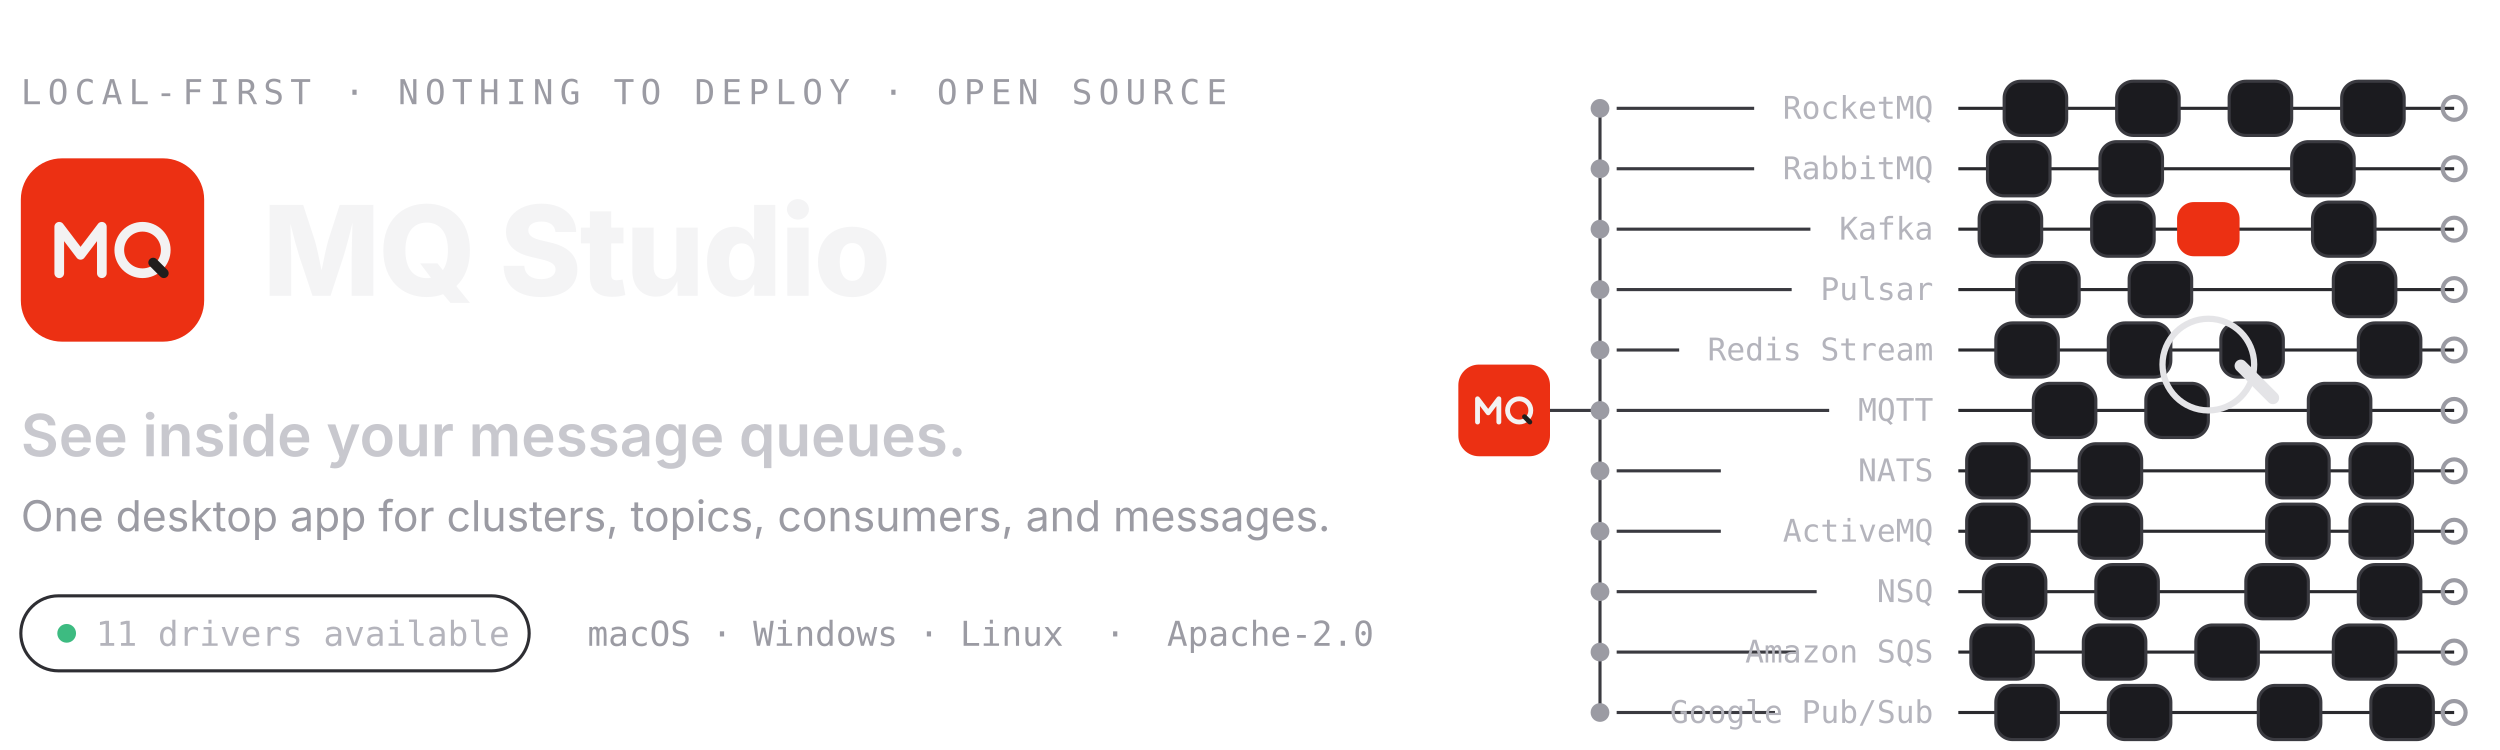
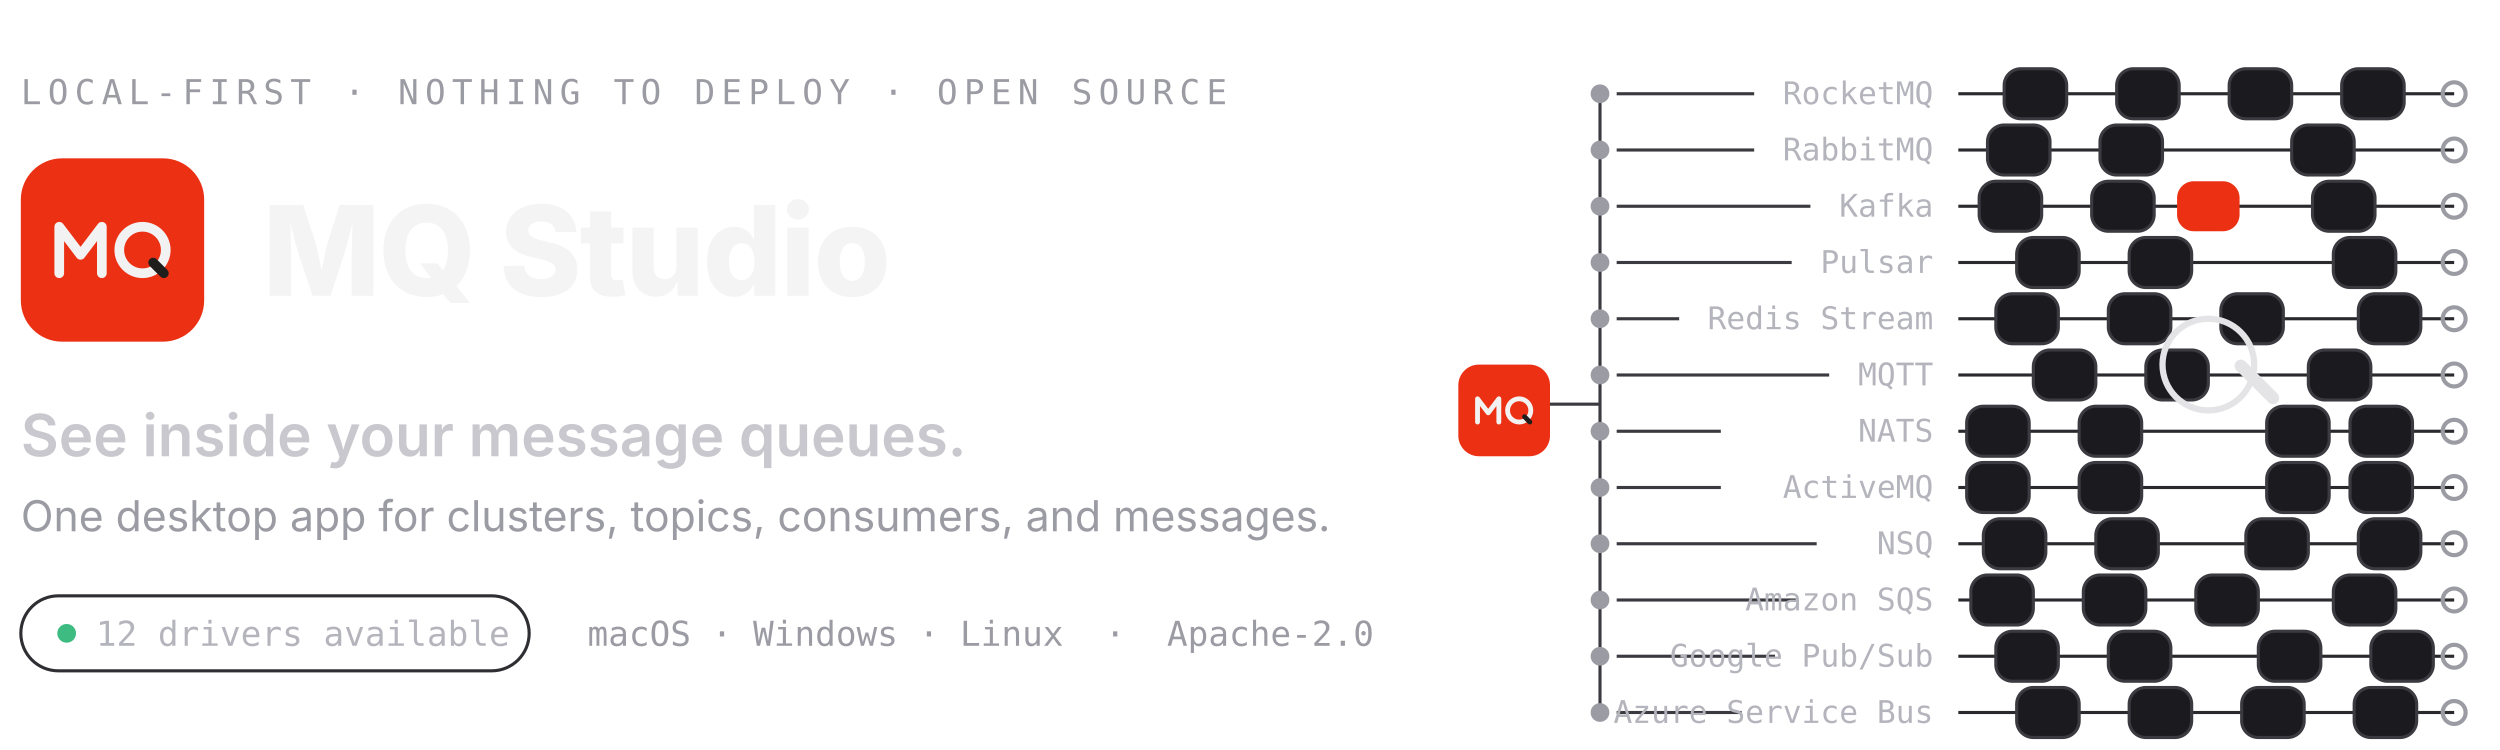
<svg xmlns="http://www.w3.org/2000/svg" width="1200" height="360" viewBox="0 0 1200 360" role="img" aria-labelledby="t d">
  <text x="10" y="50" font-family="ui-monospace,'SF Mono',Menlo,Consolas,monospace" font-size="16.5" letter-spacing="3" fill="#9B9BA3">LOCAL-FIRST · NOTHING TO DEPLOY · OPEN SOURCE</text>
  <g id="lockup">
    <rect x="10" y="76" width="88" height="88" rx="19.8" fill="#EC3013" />
    <g transform="translate(22.86 96.761) scale(0.46478)" fill="none" stroke-width="10">
      <path d="M12 74 L12 26 L34 55 L56 26 L56 74" stroke="#F3F2F2" stroke-linejoin="round" stroke-linecap="round" />
      <circle cx="98" cy="50" r="24" stroke="#F3F2F2" />
      <line x1="109" y1="63" x2="120" y2="74" stroke="#201E1D" stroke-linecap="round" />
    </g>
    <text x="126" y="142" font-family="-apple-system,'PingFang SC','Segoe UI','Microsoft YaHei',system-ui,sans-serif" font-size="60" font-weight="800" letter-spacing="-1" fill="#F4F4F5">MQ Studio</text>
  </g>
  <text x="10" y="219" font-family="-apple-system,'PingFang SC','Segoe UI','Microsoft YaHei',system-ui,sans-serif" font-size="28" font-weight="600" fill="#C8C8CE">See inside your message queues.</text>
  <text x="10" y="255" font-family="-apple-system,'PingFang SC','Segoe UI','Microsoft YaHei',system-ui,sans-serif" font-size="20.5" fill="#9B9BA3">One desktop app for clusters, topics, consumers, and messages.</text>
  <g id="meta">
    <rect x="10" y="286" width="244" height="36" rx="18" fill="none" stroke="#2E2E33" stroke-width="1.5" />
    <circle cx="32" cy="304" r="4.5" fill="#3DBB81" />
-     <text x="46" y="310" font-family="ui-monospace,'SF Mono',Menlo,Consolas,monospace" font-size="16.5" fill="#B4B4BC">11 drivers available</text>
+     <text x="46" y="310" font-family="ui-monospace,'SF Mono',Menlo,Consolas,monospace" font-size="16.5" fill="#B4B4BC">12 drivers available</text>
    <text x="282" y="310" font-family="ui-monospace,'SF Mono',Menlo,Consolas,monospace" font-size="16.5" fill="#9B9BA3">macOS · Windows · Linux  ·  Apache-2.0</text>
  </g>
  <g id="drivers">
    <rect x="700" y="175" width="44" height="44" rx="9.9" fill="#EC3013" />
    <g transform="translate(706.43 185.38) scale(0.23239)" fill="none" stroke-width="10">
      <path d="M12 74 L12 26 L34 55 L56 26 L56 74" stroke="#F3F2F2" stroke-linejoin="round" stroke-linecap="round" />
      <circle cx="98" cy="50" r="24" stroke="#F3F2F2" />
      <line x1="109" y1="63" x2="120" y2="74" stroke="#201E1D" stroke-linecap="round" />
    </g>
-     <line x1="744" y1="197" x2="768" y2="197" stroke="#3A3A40" stroke-width="1.5" />
-     <line x1="768" y1="52" x2="768" y2="342" stroke="#3A3A40" stroke-width="1.5" />
-     <line x1="776" y1="52" x2="842" y2="52" stroke="#3A3A40" stroke-width="1.5" />
-     <text x="928" y="57" text-anchor="end" font-family="ui-monospace,'SF Mono',Menlo,Consolas,monospace" font-size="15" fill="#B4B4BC">RocketMQ</text>
-     <line x1="940" y1="52" x2="1178" y2="52" stroke="#2A2A2E" stroke-width="1.5" />
-     <circle cx="768" cy="52" r="4.5" fill="#9B9BA3" />
-     <circle cx="1178" cy="52" r="5.5" fill="none" stroke="#9B9BA3" stroke-width="2" />
-     <rect x="962" y="39" width="30" height="26" rx="8" fill="#1B1B1F" stroke="#3A3A40" stroke-width="1.5" />
-     <rect x="1016" y="39" width="30" height="26" rx="8" fill="#1B1B1F" stroke="#3A3A40" stroke-width="1.5" />
-     <rect x="1070" y="39" width="30" height="26" rx="8" fill="#1B1B1F" stroke="#3A3A40" stroke-width="1.5" />
-     <rect x="1124" y="39" width="30" height="26" rx="8" fill="#1B1B1F" stroke="#3A3A40" stroke-width="1.5" />
-     <line x1="776" y1="81" x2="842" y2="81" stroke="#3A3A40" stroke-width="1.5" />
-     <text x="928" y="86" text-anchor="end" font-family="ui-monospace,'SF Mono',Menlo,Consolas,monospace" font-size="15" fill="#B4B4BC">RabbitMQ</text>
-     <line x1="940" y1="81" x2="1178" y2="81" stroke="#2A2A2E" stroke-width="1.5" />
-     <circle cx="768" cy="81" r="4.5" fill="#9B9BA3" />
-     <circle cx="1178" cy="81" r="5.5" fill="none" stroke="#9B9BA3" stroke-width="2" />
-     <rect x="954" y="68" width="30" height="26" rx="8" fill="#1B1B1F" stroke="#3A3A40" stroke-width="1.5" />
-     <rect x="1008" y="68" width="30" height="26" rx="8" fill="#1B1B1F" stroke="#3A3A40" stroke-width="1.5" />
-     <rect x="1100" y="68" width="30" height="26" rx="8" fill="#1B1B1F" stroke="#3A3A40" stroke-width="1.5" />
-     <line x1="776" y1="110" x2="869" y2="110" stroke="#3A3A40" stroke-width="1.5" />
-     <text x="928" y="115" text-anchor="end" font-family="ui-monospace,'SF Mono',Menlo,Consolas,monospace" font-size="15" fill="#B4B4BC">Kafka</text>
-     <line x1="940" y1="110" x2="1178" y2="110" stroke="#2A2A2E" stroke-width="1.5" />
-     <circle cx="768" cy="110" r="4.5" fill="#9B9BA3" />
-     <circle cx="1178" cy="110" r="5.5" fill="none" stroke="#9B9BA3" stroke-width="2" />
-     <rect x="950" y="97" width="30" height="26" rx="8" fill="#1B1B1F" stroke="#3A3A40" stroke-width="1.5" />
-     <rect x="1004" y="97" width="30" height="26" rx="8" fill="#1B1B1F" stroke="#3A3A40" stroke-width="1.5" />
-     <rect x="1110" y="97" width="30" height="26" rx="8" fill="#1B1B1F" stroke="#3A3A40" stroke-width="1.5" />
-     <rect x="1045" y="97" width="30" height="26" rx="8" fill="#EC3013" />
-     <line x1="776" y1="139" x2="860" y2="139" stroke="#3A3A40" stroke-width="1.5" />
-     <text x="928" y="144" text-anchor="end" font-family="ui-monospace,'SF Mono',Menlo,Consolas,monospace" font-size="15" fill="#B4B4BC">Pulsar</text>
-     <line x1="940" y1="139" x2="1178" y2="139" stroke="#2A2A2E" stroke-width="1.5" />
-     <circle cx="768" cy="139" r="4.5" fill="#9B9BA3" />
-     <circle cx="1178" cy="139" r="5.5" fill="none" stroke="#9B9BA3" stroke-width="2" />
-     <rect x="968" y="126" width="30" height="26" rx="8" fill="#1B1B1F" stroke="#3A3A40" stroke-width="1.5" />
-     <rect x="1022" y="126" width="30" height="26" rx="8" fill="#1B1B1F" stroke="#3A3A40" stroke-width="1.5" />
-     <rect x="1120" y="126" width="30" height="26" rx="8" fill="#1B1B1F" stroke="#3A3A40" stroke-width="1.5" />
-     <line x1="776" y1="168" x2="806" y2="168" stroke="#3A3A40" stroke-width="1.5" />
-     <text x="928" y="173" text-anchor="end" font-family="ui-monospace,'SF Mono',Menlo,Consolas,monospace" font-size="15" fill="#B4B4BC">Redis Stream</text>
-     <line x1="940" y1="168" x2="1178" y2="168" stroke="#2A2A2E" stroke-width="1.5" />
-     <circle cx="768" cy="168" r="4.5" fill="#9B9BA3" />
-     <circle cx="1178" cy="168" r="5.5" fill="none" stroke="#9B9BA3" stroke-width="2" />
-     <rect x="958" y="155" width="30" height="26" rx="8" fill="#1B1B1F" stroke="#3A3A40" stroke-width="1.5" />
-     <rect x="1012" y="155" width="30" height="26" rx="8" fill="#1B1B1F" stroke="#3A3A40" stroke-width="1.5" />
-     <rect x="1066" y="155" width="30" height="26" rx="8" fill="#1B1B1F" stroke="#3A3A40" stroke-width="1.5" />
-     <rect x="1132" y="155" width="30" height="26" rx="8" fill="#1B1B1F" stroke="#3A3A40" stroke-width="1.5" />
-     <line x1="776" y1="197" x2="878" y2="197" stroke="#3A3A40" stroke-width="1.5" />
-     <text x="928" y="202" text-anchor="end" font-family="ui-monospace,'SF Mono',Menlo,Consolas,monospace" font-size="15" fill="#B4B4BC">MQTT</text>
-     <line x1="940" y1="197" x2="1178" y2="197" stroke="#2A2A2E" stroke-width="1.5" />
-     <circle cx="768" cy="197" r="4.5" fill="#9B9BA3" />
-     <circle cx="1178" cy="197" r="5.5" fill="none" stroke="#9B9BA3" stroke-width="2" />
-     <rect x="976" y="184" width="30" height="26" rx="8" fill="#1B1B1F" stroke="#3A3A40" stroke-width="1.5" />
-     <rect x="1030" y="184" width="30" height="26" rx="8" fill="#1B1B1F" stroke="#3A3A40" stroke-width="1.5" />
-     <rect x="1108" y="184" width="30" height="26" rx="8" fill="#1B1B1F" stroke="#3A3A40" stroke-width="1.5" />
-     <line x1="776" y1="226" x2="826" y2="226" stroke="#3A3A40" stroke-width="1.5" />
-     <text x="928" y="231" text-anchor="end" font-family="ui-monospace,'SF Mono',Menlo,Consolas,monospace" font-size="15" fill="#B4B4BC">NATS</text>
-     <line x1="940" y1="226" x2="1178" y2="226" stroke="#2A2A2E" stroke-width="1.5" />
-     <circle cx="768" cy="226" r="4.5" fill="#9B9BA3" />
-     <circle cx="1178" cy="226" r="5.5" fill="none" stroke="#9B9BA3" stroke-width="2" />
-     <rect x="944" y="213" width="30" height="26" rx="8" fill="#1B1B1F" stroke="#3A3A40" stroke-width="1.5" />
-     <rect x="998" y="213" width="30" height="26" rx="8" fill="#1B1B1F" stroke="#3A3A40" stroke-width="1.5" />
-     <rect x="1088" y="213" width="30" height="26" rx="8" fill="#1B1B1F" stroke="#3A3A40" stroke-width="1.5" />
-     <rect x="1128" y="213" width="30" height="26" rx="8" fill="#1B1B1F" stroke="#3A3A40" stroke-width="1.5" />
-     <line x1="776" y1="255" x2="826" y2="255" stroke="#3A3A40" stroke-width="1.5" />
-     <text x="928" y="260" text-anchor="end" font-family="ui-monospace,'SF Mono',Menlo,Consolas,monospace" font-size="15" fill="#B4B4BC">ActiveMQ</text>
-     <line x1="940" y1="255" x2="1178" y2="255" stroke="#2A2A2E" stroke-width="1.5" />
-     <circle cx="768" cy="255" r="4.5" fill="#9B9BA3" />
-     <circle cx="1178" cy="255" r="5.5" fill="none" stroke="#9B9BA3" stroke-width="2" />
-     <rect x="944" y="242" width="30" height="26" rx="8" fill="#1B1B1F" stroke="#3A3A40" stroke-width="1.5" />
-     <rect x="998" y="242" width="30" height="26" rx="8" fill="#1B1B1F" stroke="#3A3A40" stroke-width="1.5" />
-     <rect x="1088" y="242" width="30" height="26" rx="8" fill="#1B1B1F" stroke="#3A3A40" stroke-width="1.5" />
-     <rect x="1128" y="242" width="30" height="26" rx="8" fill="#1B1B1F" stroke="#3A3A40" stroke-width="1.5" />
-     <line x1="776" y1="284" x2="872" y2="284" stroke="#3A3A40" stroke-width="1.5" />
-     <text x="928" y="289" text-anchor="end" font-family="ui-monospace,'SF Mono',Menlo,Consolas,monospace" font-size="15" fill="#B4B4BC">NSQ</text>
-     <line x1="940" y1="284" x2="1178" y2="284" stroke="#2A2A2E" stroke-width="1.5" />
-     <circle cx="768" cy="284" r="4.5" fill="#9B9BA3" />
-     <circle cx="1178" cy="284" r="5.5" fill="none" stroke="#9B9BA3" stroke-width="2" />
-     <rect x="952" y="271" width="30" height="26" rx="8" fill="#1B1B1F" stroke="#3A3A40" stroke-width="1.5" />
-     <rect x="1006" y="271" width="30" height="26" rx="8" fill="#1B1B1F" stroke="#3A3A40" stroke-width="1.5" />
-     <rect x="1078" y="271" width="30" height="26" rx="8" fill="#1B1B1F" stroke="#3A3A40" stroke-width="1.5" />
-     <rect x="1132" y="271" width="30" height="26" rx="8" fill="#1B1B1F" stroke="#3A3A40" stroke-width="1.5" />
-     <line x1="776" y1="313" x2="862" y2="313" stroke="#3A3A40" stroke-width="1.5" />
-     <text x="928" y="318" text-anchor="end" font-family="ui-monospace,'SF Mono',Menlo,Consolas,monospace" font-size="15" fill="#B4B4BC">Amazon SQS</text>
-     <line x1="940" y1="313" x2="1178" y2="313" stroke="#2A2A2E" stroke-width="1.5" />
-     <circle cx="768" cy="313" r="4.5" fill="#9B9BA3" />
-     <circle cx="1178" cy="313" r="5.5" fill="none" stroke="#9B9BA3" stroke-width="2" />
-     <rect x="946" y="300" width="30" height="26" rx="8" fill="#1B1B1F" stroke="#3A3A40" stroke-width="1.5" />
-     <rect x="1000" y="300" width="30" height="26" rx="8" fill="#1B1B1F" stroke="#3A3A40" stroke-width="1.5" />
-     <rect x="1054" y="300" width="30" height="26" rx="8" fill="#1B1B1F" stroke="#3A3A40" stroke-width="1.5" />
-     <rect x="1120" y="300" width="30" height="26" rx="8" fill="#1B1B1F" stroke="#3A3A40" stroke-width="1.5" />
-     <line x1="776" y1="342" x2="852" y2="342" stroke="#3A3A40" stroke-width="1.5" />
-     <text x="928" y="347" text-anchor="end" font-family="ui-monospace,'SF Mono',Menlo,Consolas,monospace" font-size="15" fill="#B4B4BC">Google Pub/Sub</text>
+     <line x1="744" y1="194" x2="768" y2="194" stroke="#3A3A40" stroke-width="1.5" />
+     <line x1="768" y1="45" x2="768" y2="342" stroke="#3A3A40" stroke-width="1.5" />
+     <line x1="776" y1="45" x2="842" y2="45" stroke="#3A3A40" stroke-width="1.5" />
+     <text x="928" y="50" text-anchor="end" font-family="ui-monospace,'SF Mono',Menlo,Consolas,monospace" font-size="15" fill="#B4B4BC">RocketMQ</text>
+     <line x1="940" y1="45" x2="1178" y2="45" stroke="#2A2A2E" stroke-width="1.5" />
+     <circle cx="768" cy="45" r="4.5" fill="#9B9BA3" />
+     <circle cx="1178" cy="45" r="5.5" fill="none" stroke="#9B9BA3" stroke-width="2" />
+     <rect x="962" y="33" width="30" height="24" rx="8" fill="#1B1B1F" stroke="#3A3A40" stroke-width="1.5" />
+     <rect x="1016" y="33" width="30" height="24" rx="8" fill="#1B1B1F" stroke="#3A3A40" stroke-width="1.5" />
+     <rect x="1070" y="33" width="30" height="24" rx="8" fill="#1B1B1F" stroke="#3A3A40" stroke-width="1.5" />
+     <rect x="1124" y="33" width="30" height="24" rx="8" fill="#1B1B1F" stroke="#3A3A40" stroke-width="1.5" />
+     <line x1="776" y1="72" x2="842" y2="72" stroke="#3A3A40" stroke-width="1.5" />
+     <text x="928" y="77" text-anchor="end" font-family="ui-monospace,'SF Mono',Menlo,Consolas,monospace" font-size="15" fill="#B4B4BC">RabbitMQ</text>
+     <line x1="940" y1="72" x2="1178" y2="72" stroke="#2A2A2E" stroke-width="1.5" />
+     <circle cx="768" cy="72" r="4.5" fill="#9B9BA3" />
+     <circle cx="1178" cy="72" r="5.5" fill="none" stroke="#9B9BA3" stroke-width="2" />
+     <rect x="954" y="60" width="30" height="24" rx="8" fill="#1B1B1F" stroke="#3A3A40" stroke-width="1.5" />
+     <rect x="1008" y="60" width="30" height="24" rx="8" fill="#1B1B1F" stroke="#3A3A40" stroke-width="1.5" />
+     <rect x="1100" y="60" width="30" height="24" rx="8" fill="#1B1B1F" stroke="#3A3A40" stroke-width="1.5" />
+     <line x1="776" y1="99" x2="869" y2="99" stroke="#3A3A40" stroke-width="1.5" />
+     <text x="928" y="104" text-anchor="end" font-family="ui-monospace,'SF Mono',Menlo,Consolas,monospace" font-size="15" fill="#B4B4BC">Kafka</text>
+     <line x1="940" y1="99" x2="1178" y2="99" stroke="#2A2A2E" stroke-width="1.5" />
+     <circle cx="768" cy="99" r="4.5" fill="#9B9BA3" />
+     <circle cx="1178" cy="99" r="5.5" fill="none" stroke="#9B9BA3" stroke-width="2" />
+     <rect x="950" y="87" width="30" height="24" rx="8" fill="#1B1B1F" stroke="#3A3A40" stroke-width="1.5" />
+     <rect x="1004" y="87" width="30" height="24" rx="8" fill="#1B1B1F" stroke="#3A3A40" stroke-width="1.5" />
+     <rect x="1110" y="87" width="30" height="24" rx="8" fill="#1B1B1F" stroke="#3A3A40" stroke-width="1.5" />
+     <rect x="1045" y="87" width="30" height="24" rx="8" fill="#EC3013" />
+     <line x1="776" y1="126" x2="860" y2="126" stroke="#3A3A40" stroke-width="1.5" />
+     <text x="928" y="131" text-anchor="end" font-family="ui-monospace,'SF Mono',Menlo,Consolas,monospace" font-size="15" fill="#B4B4BC">Pulsar</text>
+     <line x1="940" y1="126" x2="1178" y2="126" stroke="#2A2A2E" stroke-width="1.5" />
+     <circle cx="768" cy="126" r="4.5" fill="#9B9BA3" />
+     <circle cx="1178" cy="126" r="5.5" fill="none" stroke="#9B9BA3" stroke-width="2" />
+     <rect x="968" y="114" width="30" height="24" rx="8" fill="#1B1B1F" stroke="#3A3A40" stroke-width="1.5" />
+     <rect x="1022" y="114" width="30" height="24" rx="8" fill="#1B1B1F" stroke="#3A3A40" stroke-width="1.5" />
+     <rect x="1120" y="114" width="30" height="24" rx="8" fill="#1B1B1F" stroke="#3A3A40" stroke-width="1.5" />
+     <line x1="776" y1="153" x2="806" y2="153" stroke="#3A3A40" stroke-width="1.5" />
+     <text x="928" y="158" text-anchor="end" font-family="ui-monospace,'SF Mono',Menlo,Consolas,monospace" font-size="15" fill="#B4B4BC">Redis Stream</text>
+     <line x1="940" y1="153" x2="1178" y2="153" stroke="#2A2A2E" stroke-width="1.5" />
+     <circle cx="768" cy="153" r="4.5" fill="#9B9BA3" />
+     <circle cx="1178" cy="153" r="5.5" fill="none" stroke="#9B9BA3" stroke-width="2" />
+     <rect x="958" y="141" width="30" height="24" rx="8" fill="#1B1B1F" stroke="#3A3A40" stroke-width="1.5" />
+     <rect x="1012" y="141" width="30" height="24" rx="8" fill="#1B1B1F" stroke="#3A3A40" stroke-width="1.5" />
+     <rect x="1066" y="141" width="30" height="24" rx="8" fill="#1B1B1F" stroke="#3A3A40" stroke-width="1.5" />
+     <rect x="1132" y="141" width="30" height="24" rx="8" fill="#1B1B1F" stroke="#3A3A40" stroke-width="1.5" />
+     <line x1="776" y1="180" x2="878" y2="180" stroke="#3A3A40" stroke-width="1.5" />
+     <text x="928" y="185" text-anchor="end" font-family="ui-monospace,'SF Mono',Menlo,Consolas,monospace" font-size="15" fill="#B4B4BC">MQTT</text>
+     <line x1="940" y1="180" x2="1178" y2="180" stroke="#2A2A2E" stroke-width="1.5" />
+     <circle cx="768" cy="180" r="4.5" fill="#9B9BA3" />
+     <circle cx="1178" cy="180" r="5.5" fill="none" stroke="#9B9BA3" stroke-width="2" />
+     <rect x="976" y="168" width="30" height="24" rx="8" fill="#1B1B1F" stroke="#3A3A40" stroke-width="1.5" />
+     <rect x="1030" y="168" width="30" height="24" rx="8" fill="#1B1B1F" stroke="#3A3A40" stroke-width="1.5" />
+     <rect x="1108" y="168" width="30" height="24" rx="8" fill="#1B1B1F" stroke="#3A3A40" stroke-width="1.5" />
+     <line x1="776" y1="207" x2="826" y2="207" stroke="#3A3A40" stroke-width="1.5" />
+     <text x="928" y="212" text-anchor="end" font-family="ui-monospace,'SF Mono',Menlo,Consolas,monospace" font-size="15" fill="#B4B4BC">NATS</text>
+     <line x1="940" y1="207" x2="1178" y2="207" stroke="#2A2A2E" stroke-width="1.5" />
+     <circle cx="768" cy="207" r="4.5" fill="#9B9BA3" />
+     <circle cx="1178" cy="207" r="5.5" fill="none" stroke="#9B9BA3" stroke-width="2" />
+     <rect x="944" y="195" width="30" height="24" rx="8" fill="#1B1B1F" stroke="#3A3A40" stroke-width="1.5" />
+     <rect x="998" y="195" width="30" height="24" rx="8" fill="#1B1B1F" stroke="#3A3A40" stroke-width="1.5" />
+     <rect x="1088" y="195" width="30" height="24" rx="8" fill="#1B1B1F" stroke="#3A3A40" stroke-width="1.5" />
+     <rect x="1128" y="195" width="30" height="24" rx="8" fill="#1B1B1F" stroke="#3A3A40" stroke-width="1.5" />
+     <line x1="776" y1="234" x2="826" y2="234" stroke="#3A3A40" stroke-width="1.5" />
+     <text x="928" y="239" text-anchor="end" font-family="ui-monospace,'SF Mono',Menlo,Consolas,monospace" font-size="15" fill="#B4B4BC">ActiveMQ</text>
+     <line x1="940" y1="234" x2="1178" y2="234" stroke="#2A2A2E" stroke-width="1.5" />
+     <circle cx="768" cy="234" r="4.5" fill="#9B9BA3" />
+     <circle cx="1178" cy="234" r="5.5" fill="none" stroke="#9B9BA3" stroke-width="2" />
+     <rect x="944" y="222" width="30" height="24" rx="8" fill="#1B1B1F" stroke="#3A3A40" stroke-width="1.5" />
+     <rect x="998" y="222" width="30" height="24" rx="8" fill="#1B1B1F" stroke="#3A3A40" stroke-width="1.5" />
+     <rect x="1088" y="222" width="30" height="24" rx="8" fill="#1B1B1F" stroke="#3A3A40" stroke-width="1.5" />
+     <rect x="1128" y="222" width="30" height="24" rx="8" fill="#1B1B1F" stroke="#3A3A40" stroke-width="1.5" />
+     <line x1="776" y1="261" x2="872" y2="261" stroke="#3A3A40" stroke-width="1.5" />
+     <text x="928" y="266" text-anchor="end" font-family="ui-monospace,'SF Mono',Menlo,Consolas,monospace" font-size="15" fill="#B4B4BC">NSQ</text>
+     <line x1="940" y1="261" x2="1178" y2="261" stroke="#2A2A2E" stroke-width="1.5" />
+     <circle cx="768" cy="261" r="4.5" fill="#9B9BA3" />
+     <circle cx="1178" cy="261" r="5.5" fill="none" stroke="#9B9BA3" stroke-width="2" />
+     <rect x="952" y="249" width="30" height="24" rx="8" fill="#1B1B1F" stroke="#3A3A40" stroke-width="1.5" />
+     <rect x="1006" y="249" width="30" height="24" rx="8" fill="#1B1B1F" stroke="#3A3A40" stroke-width="1.5" />
+     <rect x="1078" y="249" width="30" height="24" rx="8" fill="#1B1B1F" stroke="#3A3A40" stroke-width="1.5" />
+     <rect x="1132" y="249" width="30" height="24" rx="8" fill="#1B1B1F" stroke="#3A3A40" stroke-width="1.5" />
+     <line x1="776" y1="288" x2="862" y2="288" stroke="#3A3A40" stroke-width="1.5" />
+     <text x="928" y="293" text-anchor="end" font-family="ui-monospace,'SF Mono',Menlo,Consolas,monospace" font-size="15" fill="#B4B4BC">Amazon SQS</text>
+     <line x1="940" y1="288" x2="1178" y2="288" stroke="#2A2A2E" stroke-width="1.5" />
+     <circle cx="768" cy="288" r="4.5" fill="#9B9BA3" />
+     <circle cx="1178" cy="288" r="5.5" fill="none" stroke="#9B9BA3" stroke-width="2" />
+     <rect x="946" y="276" width="30" height="24" rx="8" fill="#1B1B1F" stroke="#3A3A40" stroke-width="1.5" />
+     <rect x="1000" y="276" width="30" height="24" rx="8" fill="#1B1B1F" stroke="#3A3A40" stroke-width="1.5" />
+     <rect x="1054" y="276" width="30" height="24" rx="8" fill="#1B1B1F" stroke="#3A3A40" stroke-width="1.5" />
+     <rect x="1120" y="276" width="30" height="24" rx="8" fill="#1B1B1F" stroke="#3A3A40" stroke-width="1.5" />
+     <line x1="776" y1="315" x2="852" y2="315" stroke="#3A3A40" stroke-width="1.5" />
+     <text x="928" y="320" text-anchor="end" font-family="ui-monospace,'SF Mono',Menlo,Consolas,monospace" font-size="15" fill="#B4B4BC">Google Pub/Sub</text>
+     <line x1="940" y1="315" x2="1178" y2="315" stroke="#2A2A2E" stroke-width="1.5" />
+     <circle cx="768" cy="315" r="4.5" fill="#9B9BA3" />
+     <circle cx="1178" cy="315" r="5.5" fill="none" stroke="#9B9BA3" stroke-width="2" />
+     <rect x="958" y="303" width="30" height="24" rx="8" fill="#1B1B1F" stroke="#3A3A40" stroke-width="1.5" />
+     <rect x="1012" y="303" width="30" height="24" rx="8" fill="#1B1B1F" stroke="#3A3A40" stroke-width="1.5" />
+     <rect x="1084" y="303" width="30" height="24" rx="8" fill="#1B1B1F" stroke="#3A3A40" stroke-width="1.5" />
+     <rect x="1138" y="303" width="30" height="24" rx="8" fill="#1B1B1F" stroke="#3A3A40" stroke-width="1.5" />
+     <line x1="776" y1="342" x2="836" y2="342" stroke="#3A3A40" stroke-width="1.5" />
+     <text x="928" y="347" text-anchor="end" font-family="ui-monospace,'SF Mono',Menlo,Consolas,monospace" font-size="15" fill="#B4B4BC">Azure Service Bus</text>
    <line x1="940" y1="342" x2="1178" y2="342" stroke="#2A2A2E" stroke-width="1.5" />
    <circle cx="768" cy="342" r="4.5" fill="#9B9BA3" />
    <circle cx="1178" cy="342" r="5.5" fill="none" stroke="#9B9BA3" stroke-width="2" />
-     <rect x="958" y="329" width="30" height="26" rx="8" fill="#1B1B1F" stroke="#3A3A40" stroke-width="1.5" />
-     <rect x="1012" y="329" width="30" height="26" rx="8" fill="#1B1B1F" stroke="#3A3A40" stroke-width="1.5" />
-     <rect x="1084" y="329" width="30" height="26" rx="8" fill="#1B1B1F" stroke="#3A3A40" stroke-width="1.5" />
-     <rect x="1138" y="329" width="30" height="26" rx="8" fill="#1B1B1F" stroke="#3A3A40" stroke-width="1.5" />
+     <rect x="968" y="330" width="30" height="24" rx="8" fill="#1B1B1F" stroke="#3A3A40" stroke-width="1.5" />
+     <rect x="1022" y="330" width="30" height="24" rx="8" fill="#1B1B1F" stroke="#3A3A40" stroke-width="1.5" />
+     <rect x="1076" y="330" width="30" height="24" rx="8" fill="#1B1B1F" stroke="#3A3A40" stroke-width="1.5" />
+     <rect x="1130" y="330" width="30" height="24" rx="8" fill="#1B1B1F" stroke="#3A3A40" stroke-width="1.5" />
  </g>
  <g id="inspect">
    <circle cx="1060" cy="175" r="22" fill="none" stroke="#E4E4E7" stroke-width="3" />
    <line x1="1075.6" y1="175.6" x2="1091" y2="191" stroke="#E4E4E7" stroke-width="6" stroke-linecap="round" />
  </g>
</svg>
